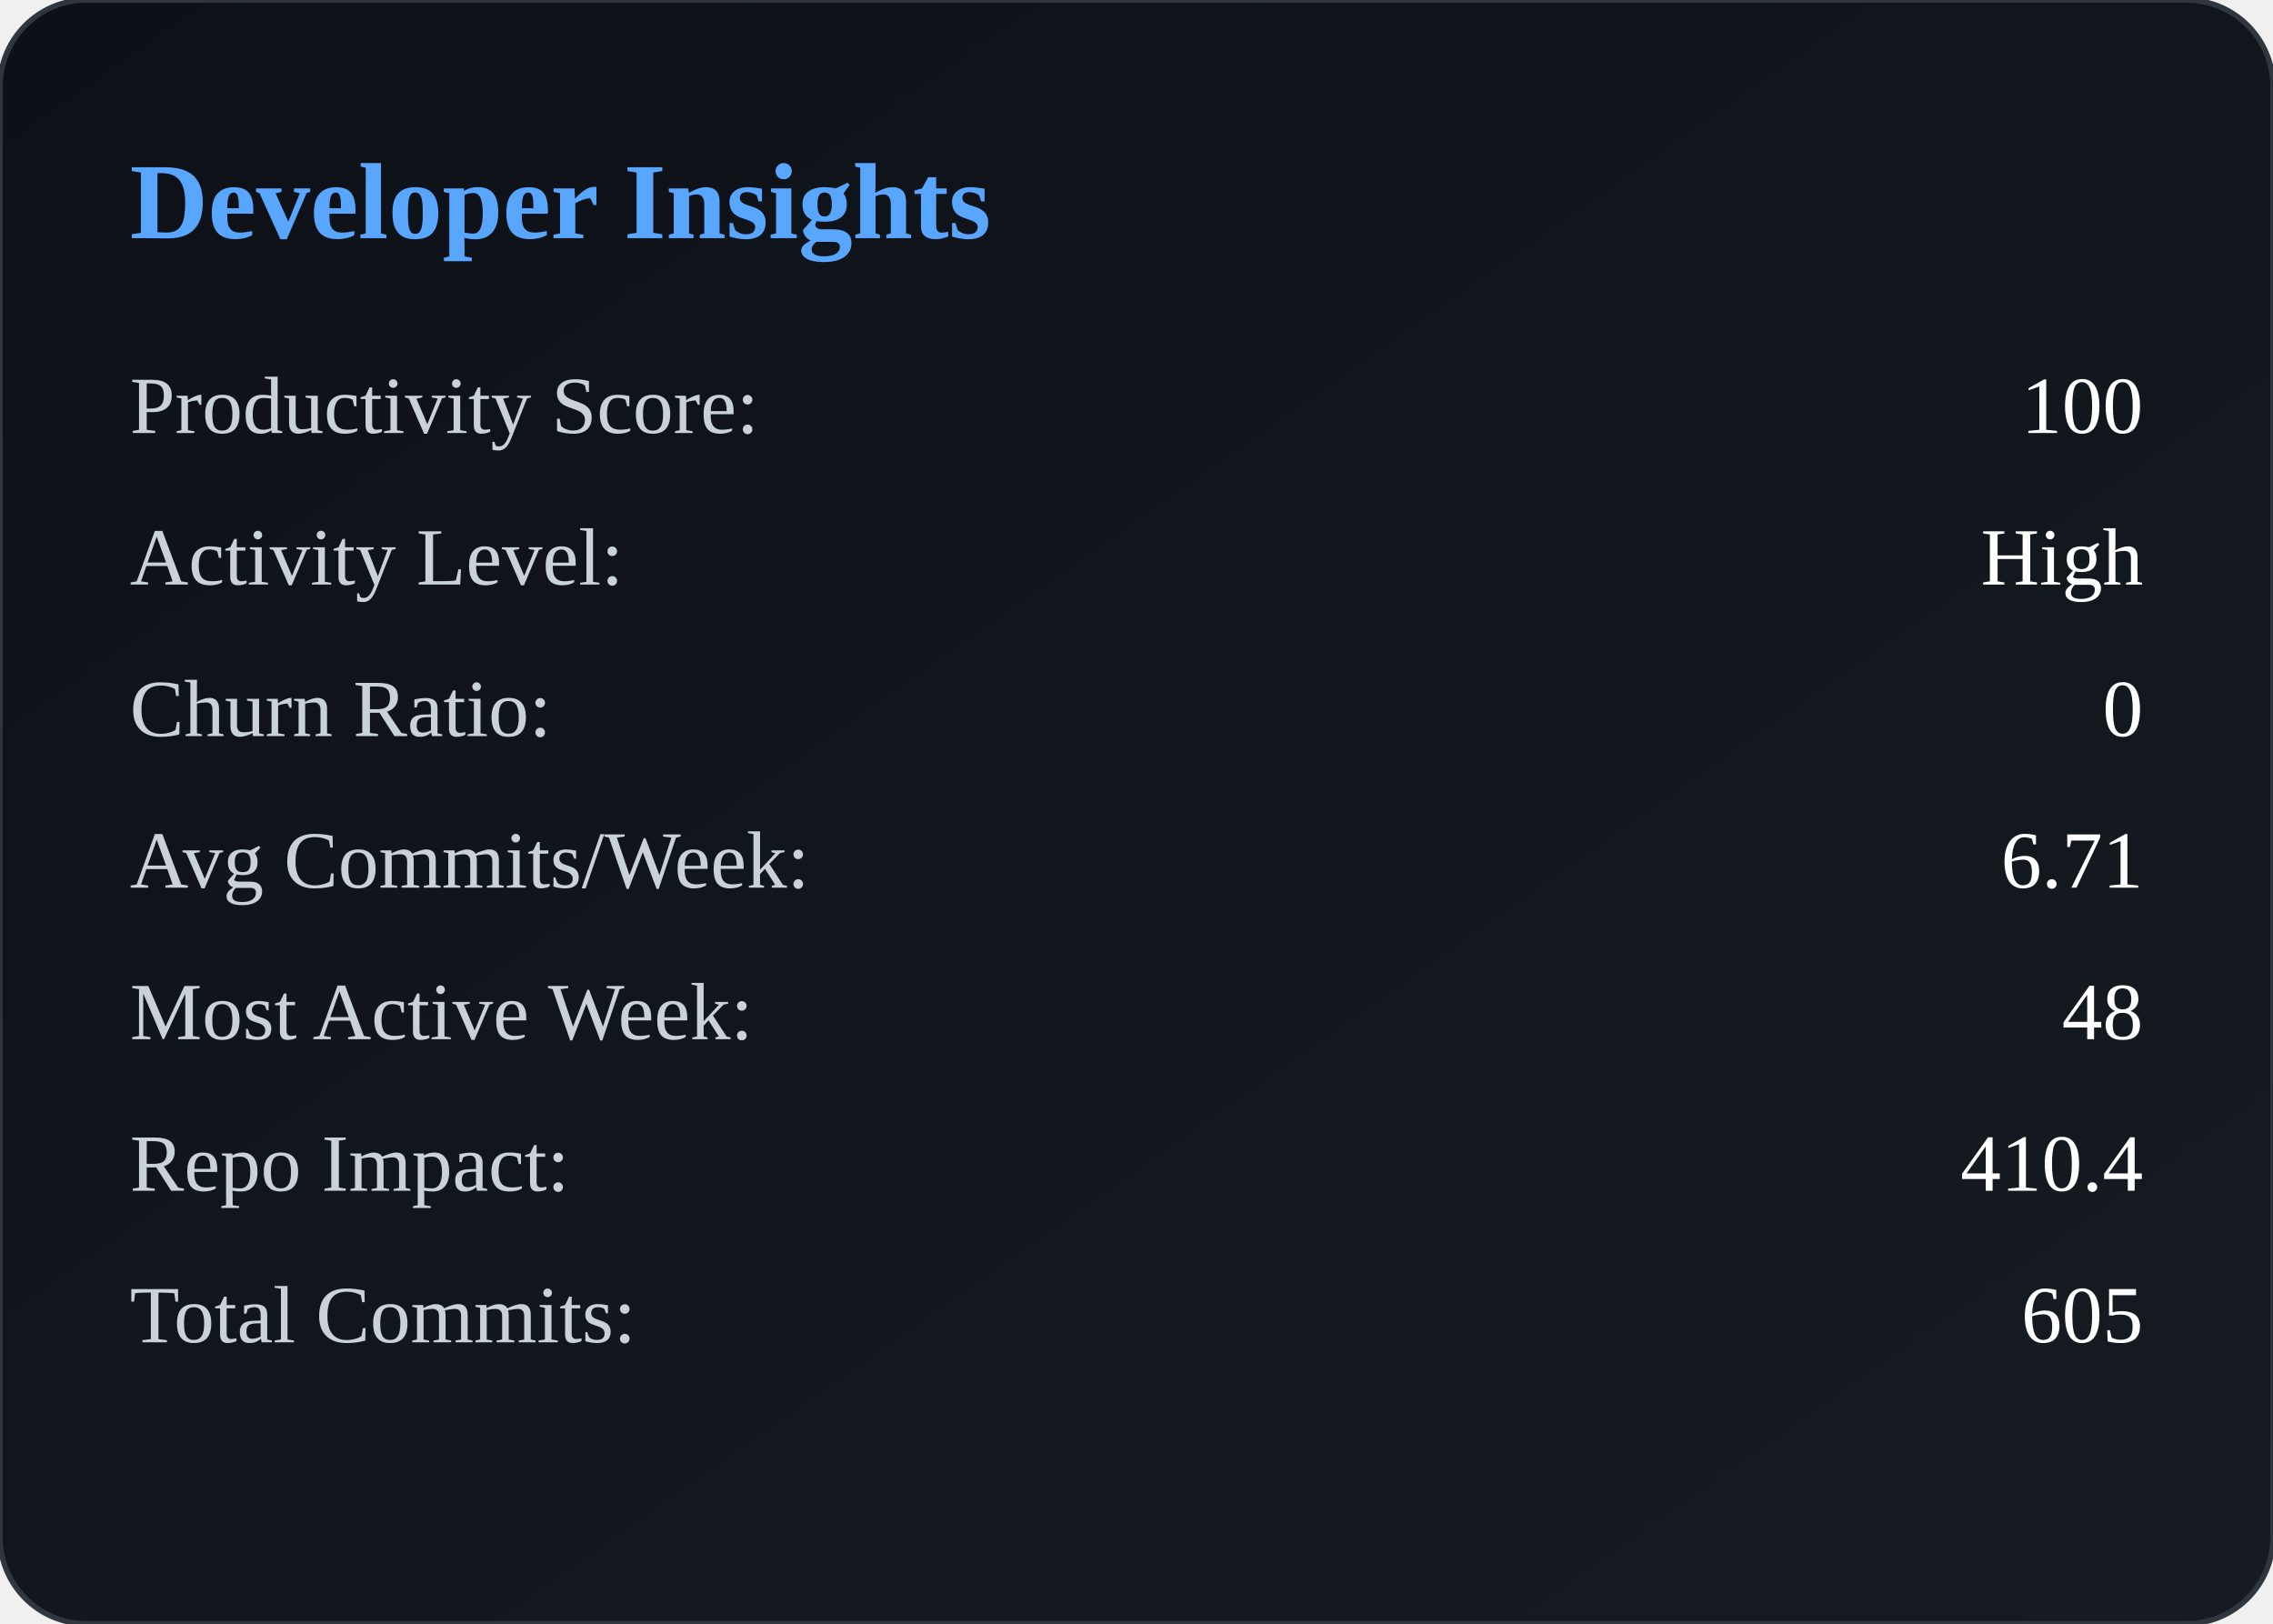
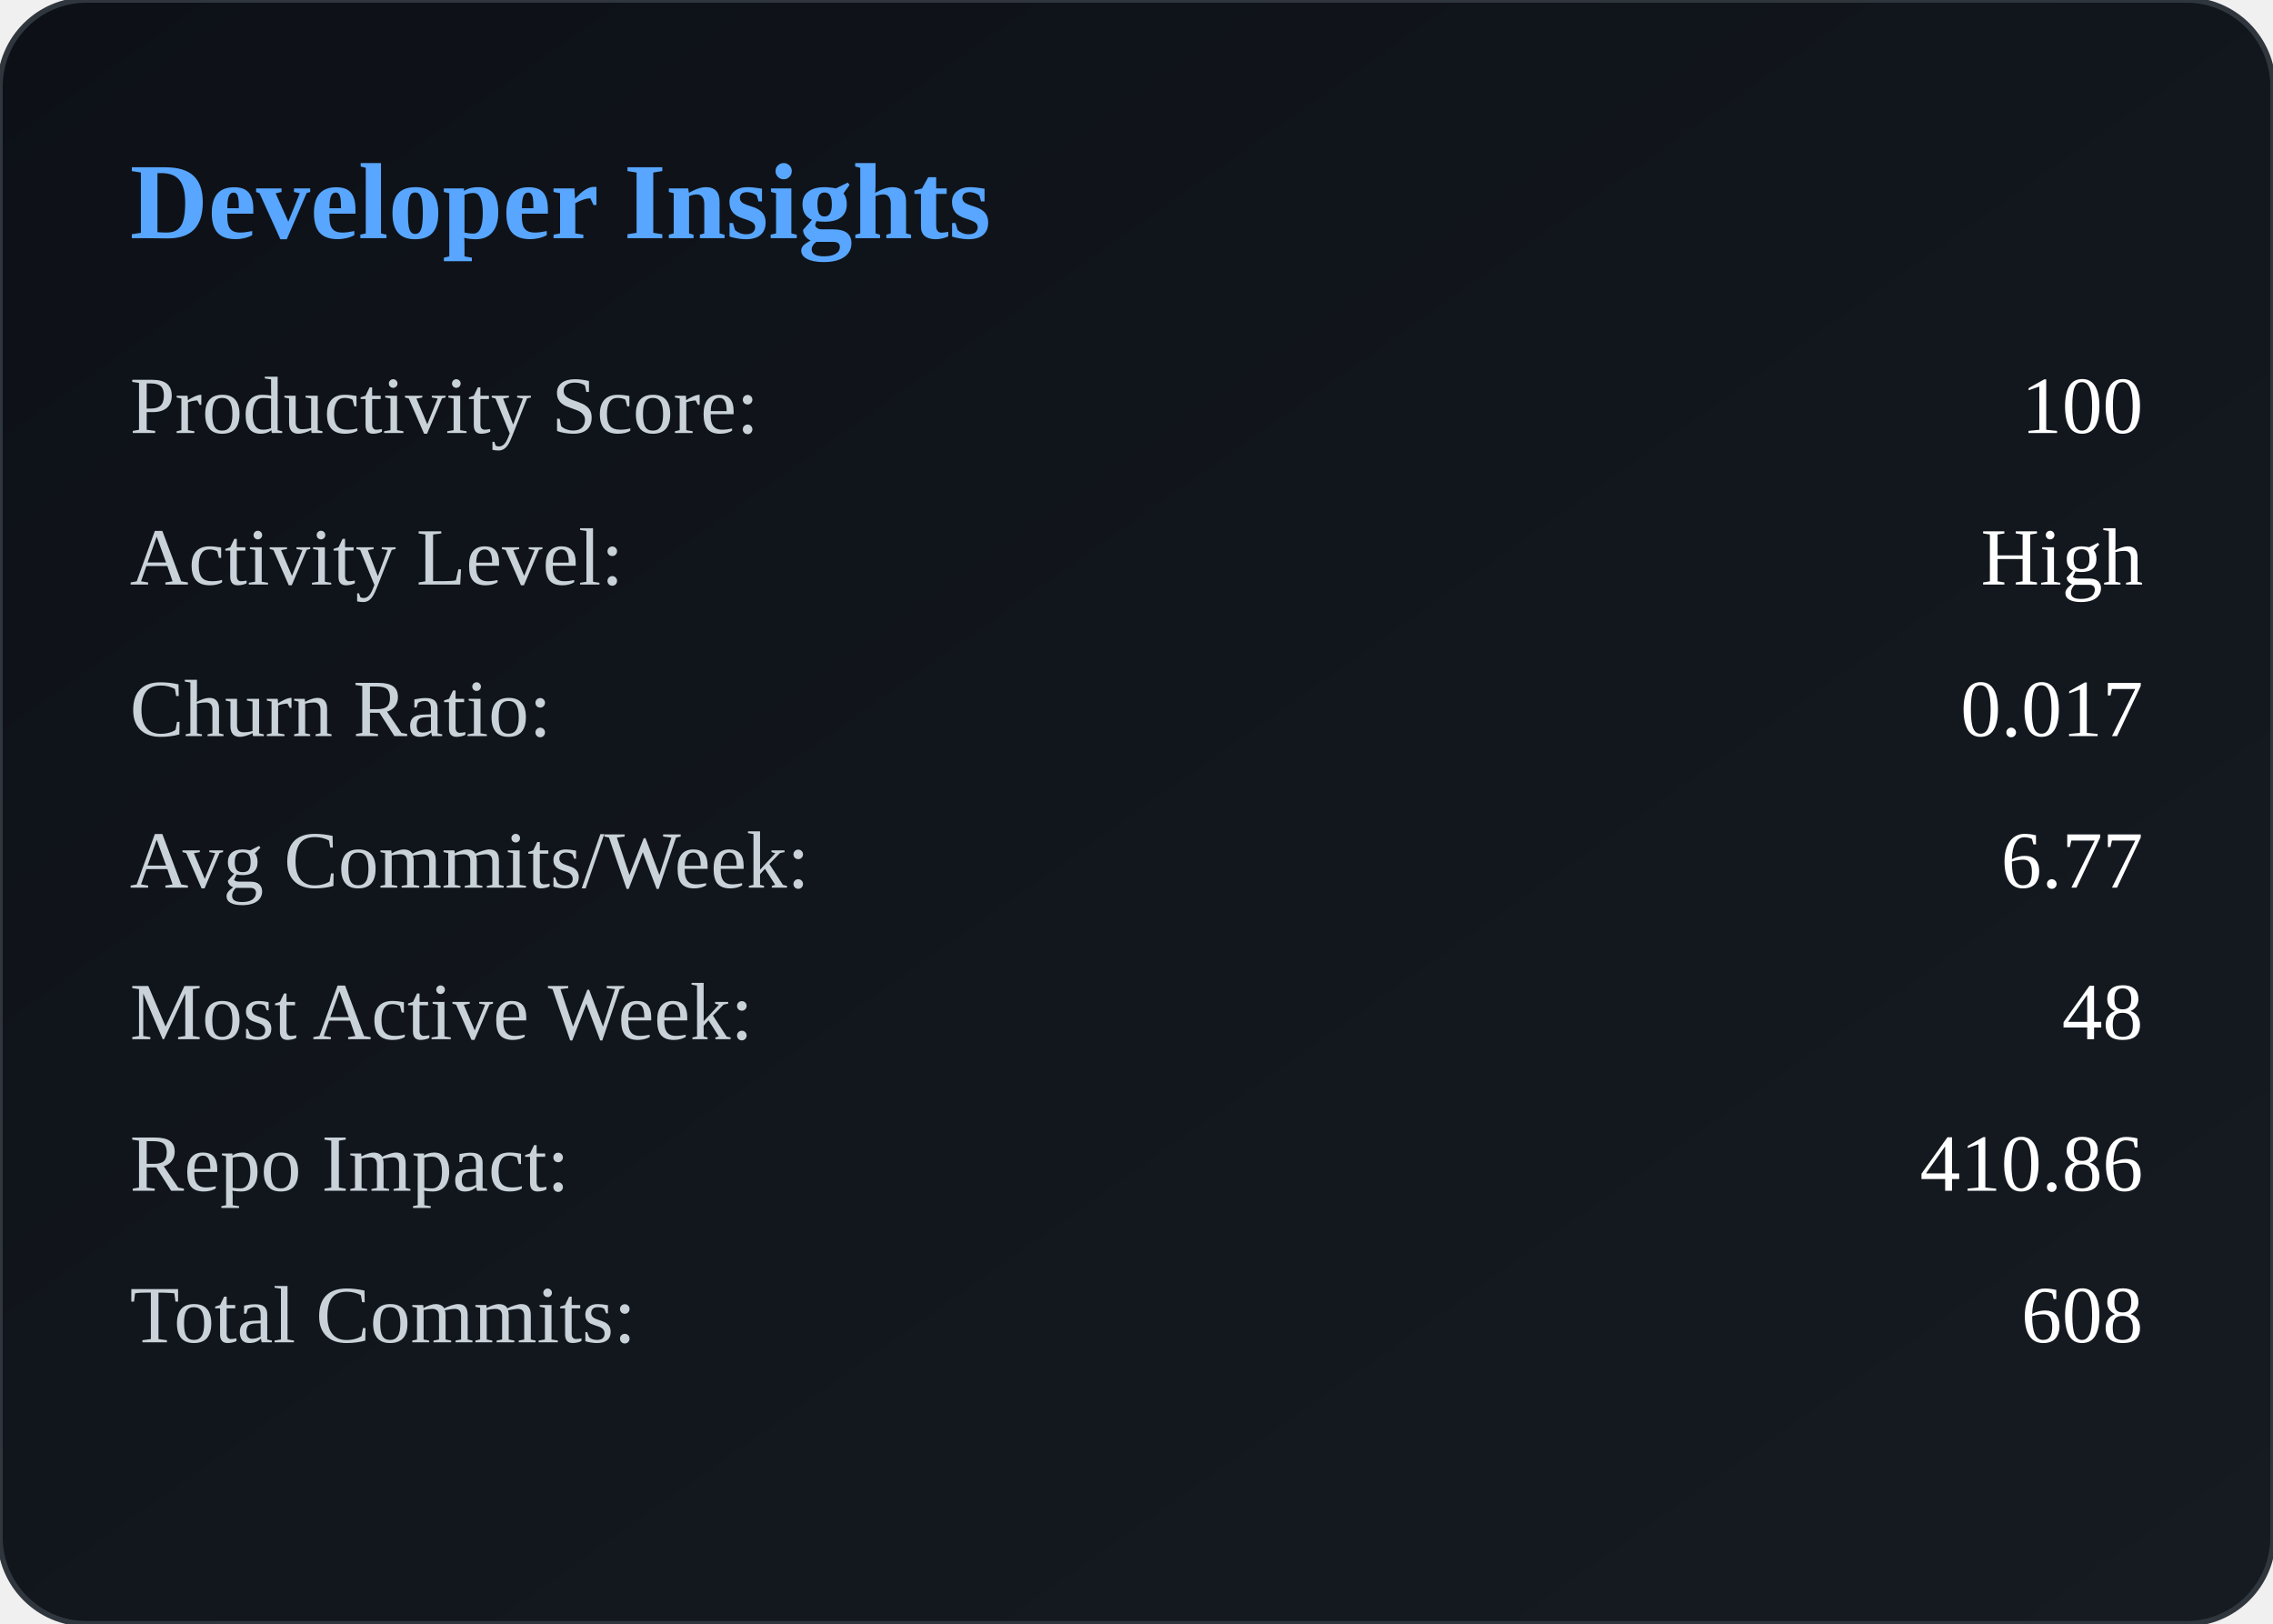
<svg xmlns="http://www.w3.org/2000/svg" width="420" height="300" viewBox="0 0 420 300">
  <defs>
    <linearGradient id="bg" x1="0" y1="0" x2="1" y2="1">
      <stop offset="0%" stop-color="#0d1117" />
      <stop offset="100%" stop-color="#161b22" />
    </linearGradient>
  </defs>
  <rect width="100%" height="100%" rx="16" fill="url(#bg)" stroke="#30363d" />
  <text x="24" y="44" fill="#58a6ff" font-size="20" font-weight="600">
        Developer Insights
    </text>
  <text x="24" y="80" fill="#c9d1d9" font-size="15">
            Productivity Score:
        </text>
  <text x="396" y="80" fill="#ffffff" font-size="15" text-anchor="end">
            100
        </text>
  <text x="24" y="108" fill="#c9d1d9" font-size="15">
            Activity Level:
        </text>
  <text x="396" y="108" fill="#ffffff" font-size="15" text-anchor="end">
            High
        </text>
  <text x="24" y="136" fill="#c9d1d9" font-size="15">
            Churn Ratio:
        </text>
  <text x="396" y="136" fill="#ffffff" font-size="15" text-anchor="end">
-             0
+             0.017
        </text>
  <text x="24" y="164" fill="#c9d1d9" font-size="15">
            Avg Commits/Week:
        </text>
  <text x="396" y="164" fill="#ffffff" font-size="15" text-anchor="end">
-             6.71
+             6.77
        </text>
  <text x="24" y="192" fill="#c9d1d9" font-size="15">
            Most Active Week:
        </text>
  <text x="396" y="192" fill="#ffffff" font-size="15" text-anchor="end">
            48
        </text>
  <text x="24" y="220" fill="#c9d1d9" font-size="15">
            Repo Impact:
        </text>
  <text x="396" y="220" fill="#ffffff" font-size="15" text-anchor="end">
-             410.4
+             410.86
        </text>
  <text x="24" y="248" fill="#c9d1d9" font-size="15">
            Total Commits:
        </text>
  <text x="396" y="248" fill="#ffffff" font-size="15" text-anchor="end">
-             605
+             608
        </text>
</svg>
